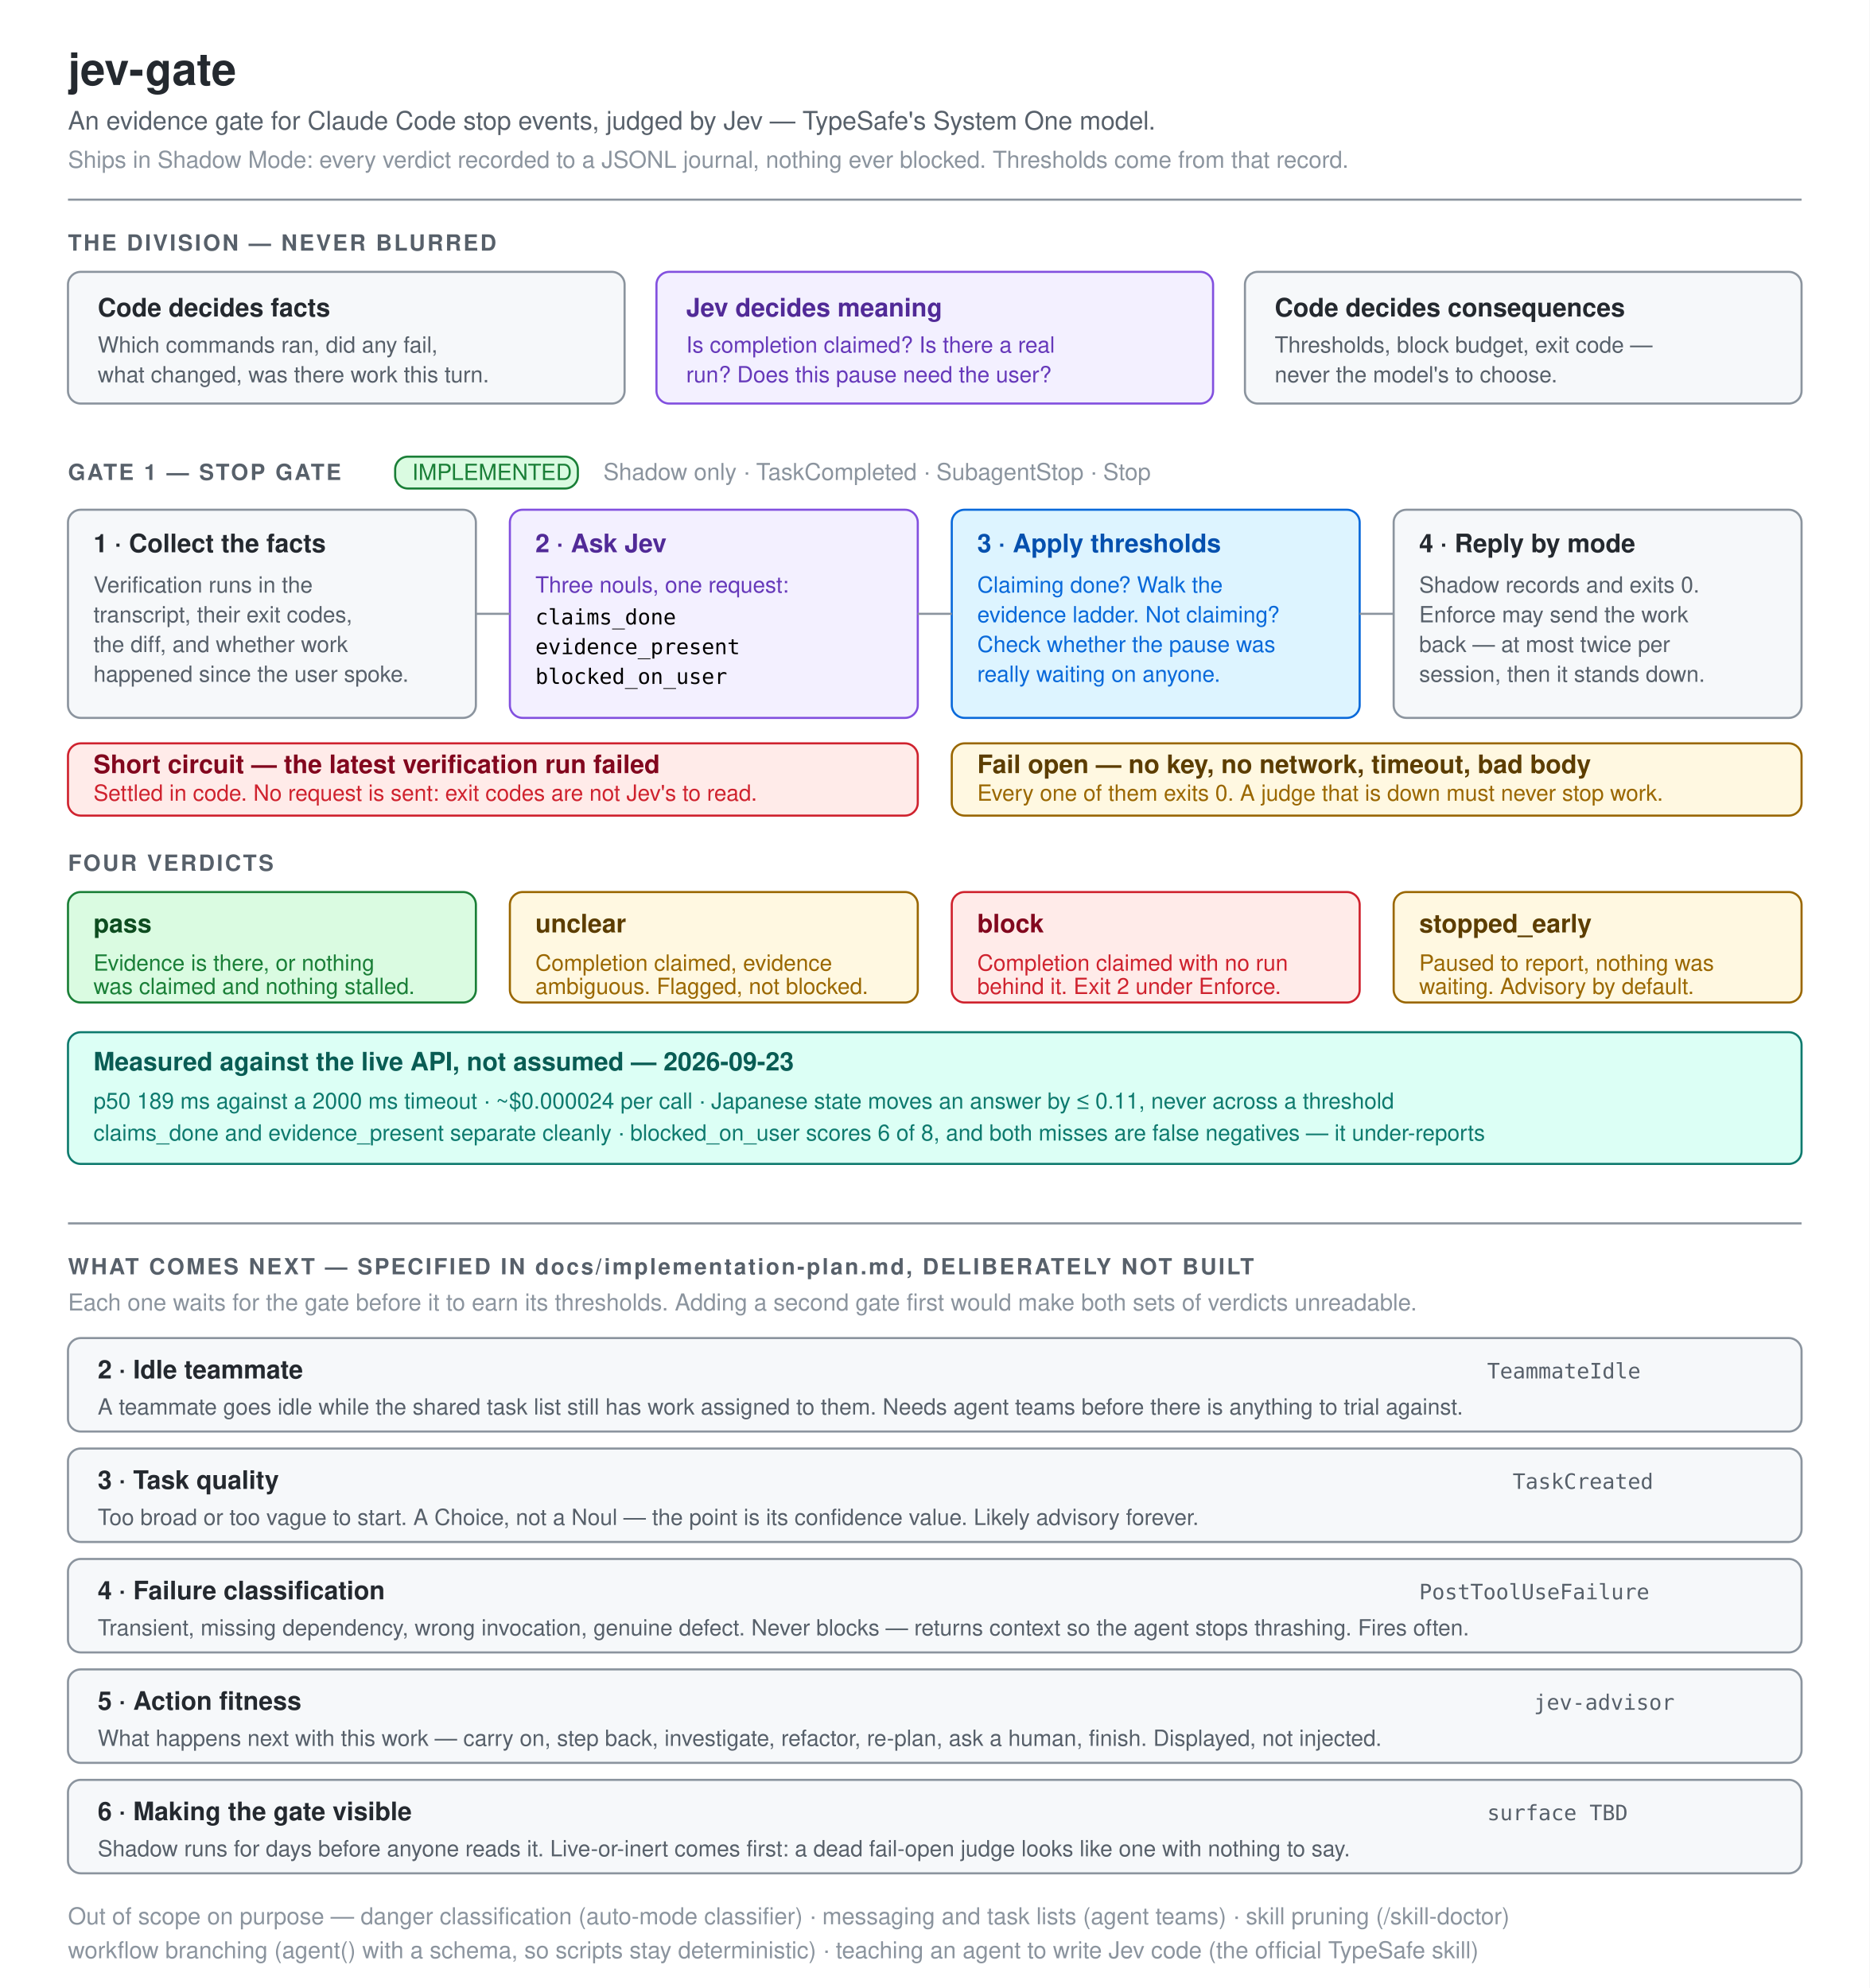
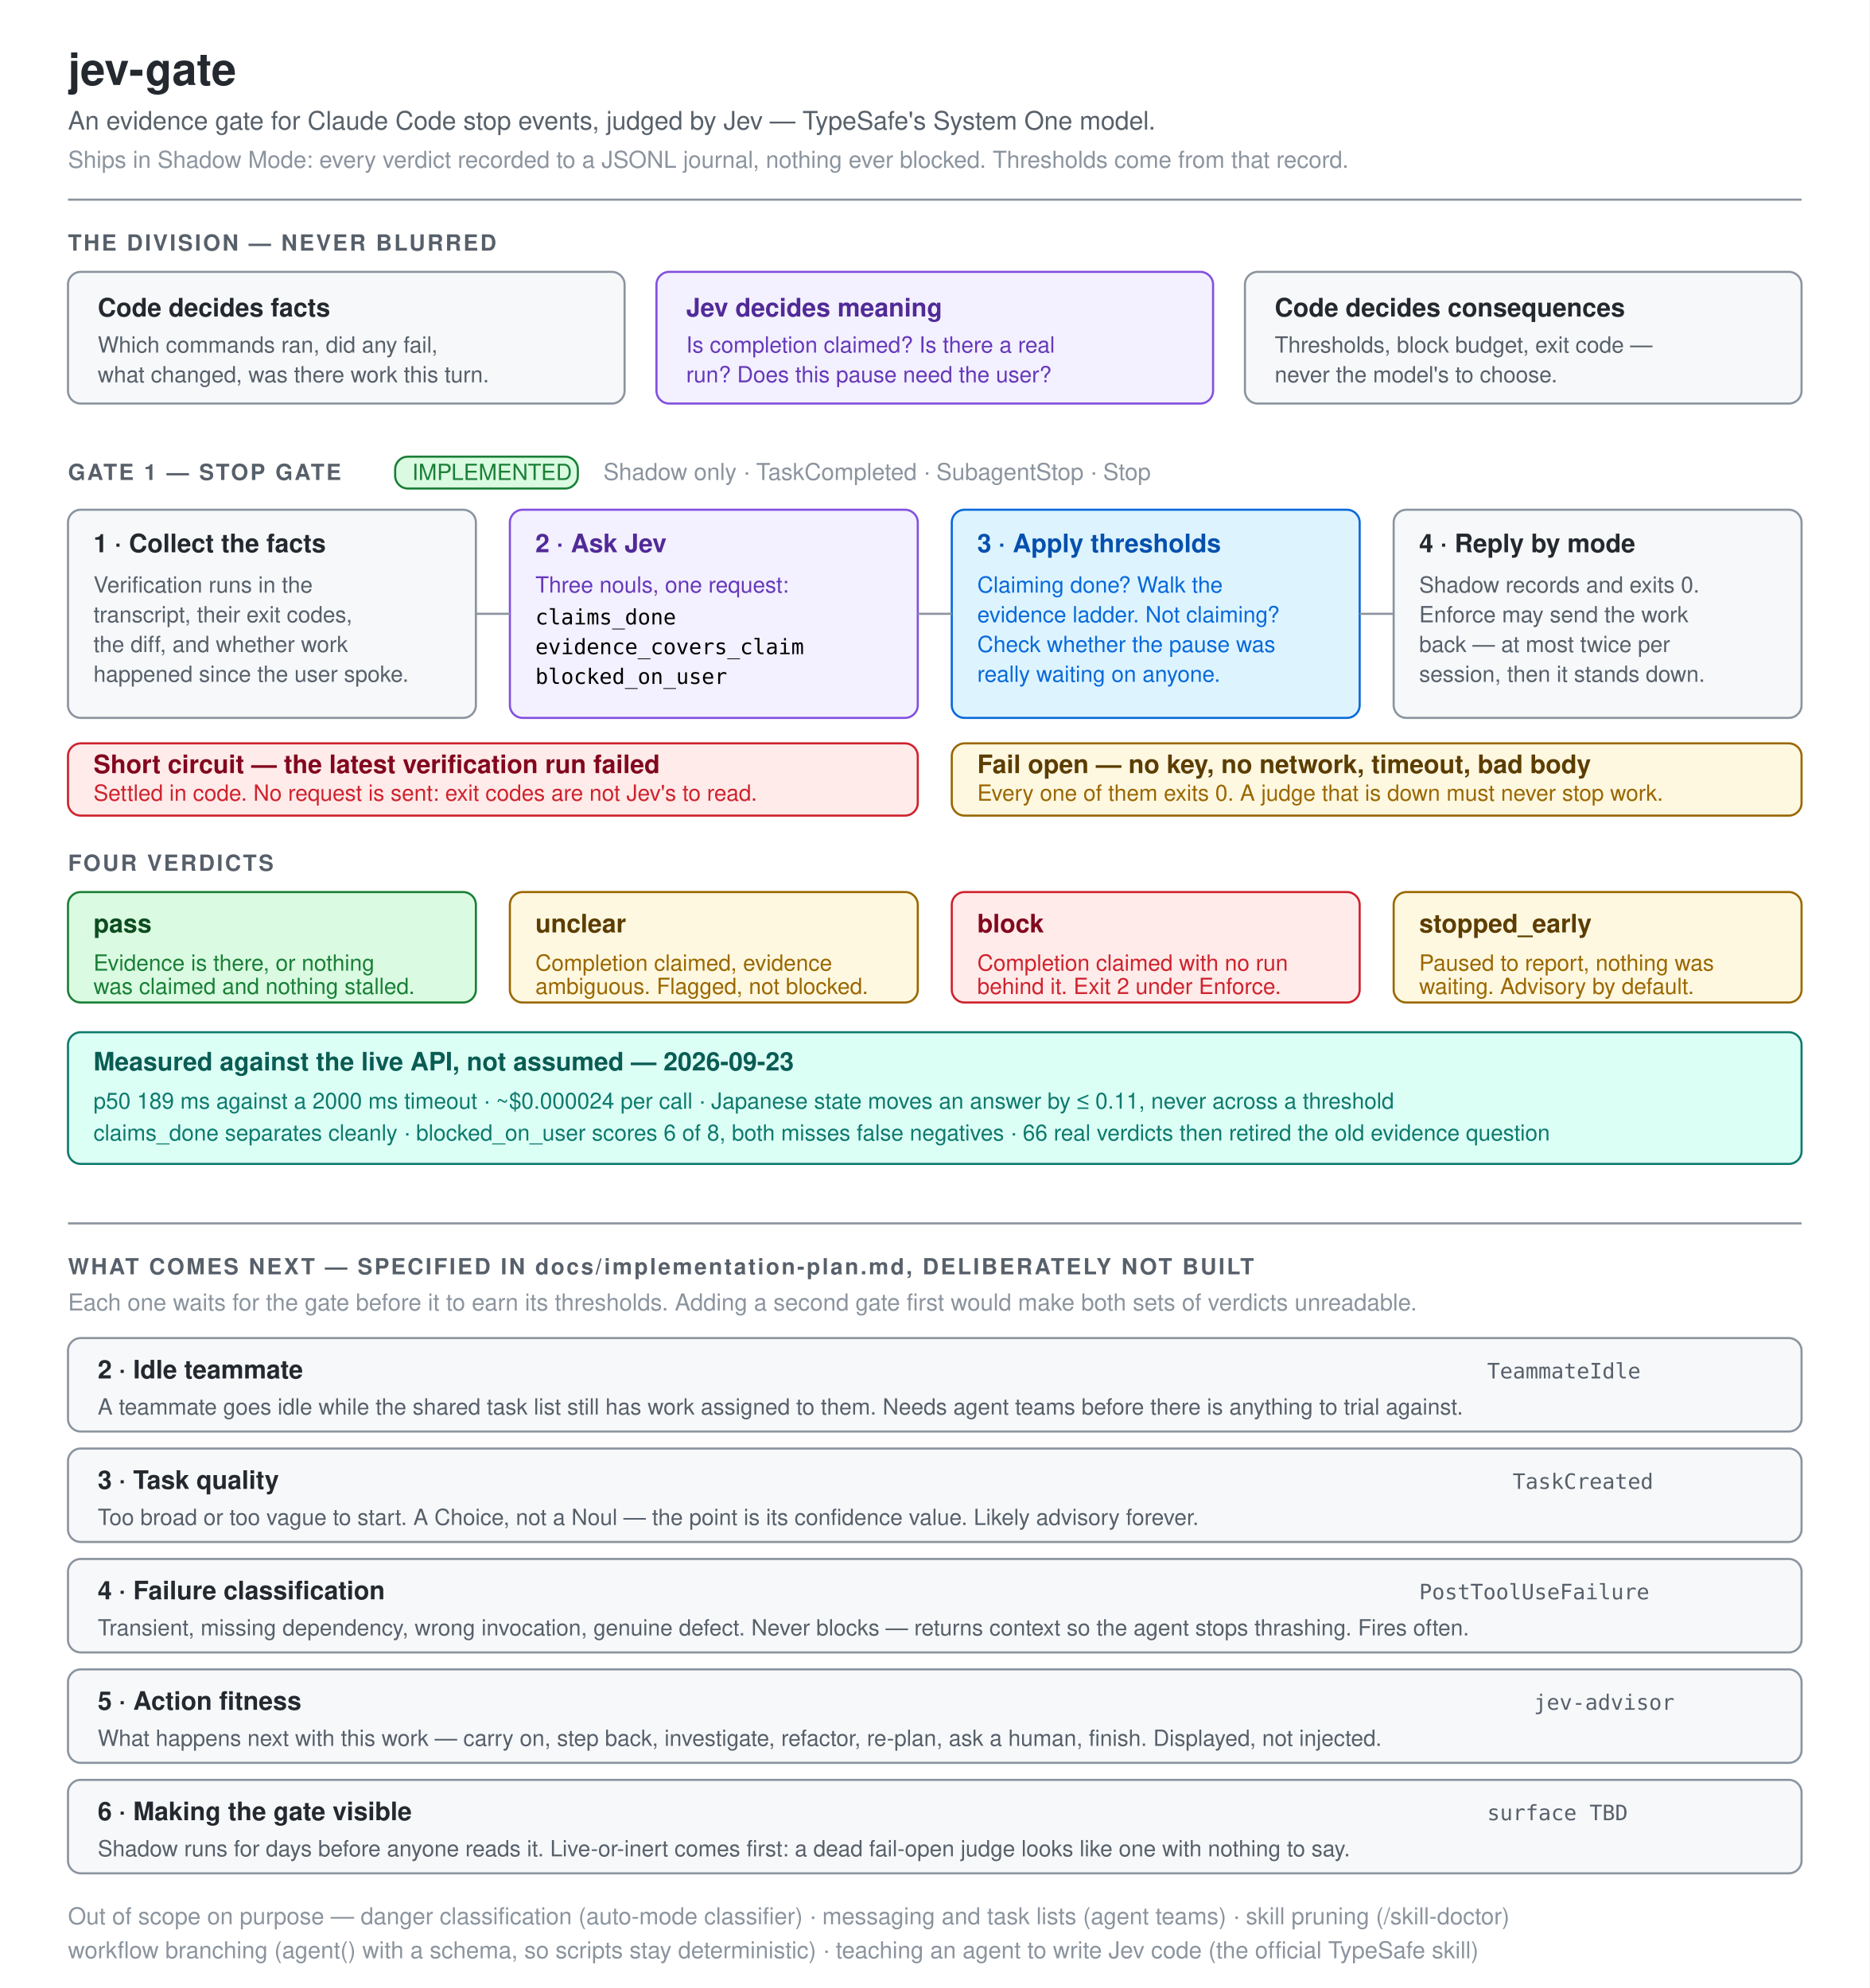
<svg xmlns="http://www.w3.org/2000/svg" width="880" height="936" viewBox="0 0 880 936" role="img" aria-label="jev-gate overview: the division of labour, the implemented stop gate, and the five planned gates">
  <style>
  .t   { font-family: -apple-system, BlinkMacSystemFont, "Segoe UI", Helvetica, Arial, sans-serif; }
  .h1  { font-size: 21px; font-weight: 700; fill: #24292f; }
  .h2  { font-size: 12px; fill: #57606a; }
  .h3  { font-size: 11px; fill: #8b949e; }
  .sec { font-size: 10.5px; font-weight: 700; fill: #57606a; letter-spacing: .09em; }
  .th  { font-size: 12px; font-weight: 600; }
  .ts  { font-size: 10.5px; }
  .mono{ font-family: ui-monospace, SFMono-Regular, Menlo, Consolas, monospace; font-size: 10px; }
  .c-gray   rect { fill: #f6f8fa; stroke: #8b949e; }  .c-gray   .th { fill: #24292f; } .c-gray   .ts { fill: #57606a; }
  .c-purple rect { fill: #f3f0ff; stroke: #8250df; }  .c-purple .th { fill: #512a97; } .c-purple .ts { fill: #6639ba; }
  .c-blue   rect { fill: #ddf4ff; stroke: #0969da; }  .c-blue   .th { fill: #0550ae; } .c-blue   .ts { fill: #0969da; }
  .c-green  rect { fill: #dafbe1; stroke: #1a7f37; }  .c-green  .th { fill: #0d4c1f; } .c-green  .ts { fill: #1a7f37; }
  .c-amber  rect { fill: #fff8e1; stroke: #9a6700; }  .c-amber  .th { fill: #5c3d00; } .c-amber  .ts { fill: #9a6700; }
  .c-red    rect { fill: #ffebe9; stroke: #cf222e; }  .c-red    .th { fill: #82071e; } .c-red    .ts { fill: #cf222e; }
  .c-teal   rect { fill: #dcfff5; stroke: #0e7a6e; }  .c-teal   .th { fill: #095c54; } .c-teal   .ts { fill: #0e7a6e; }
  line.l { stroke: #8b949e; stroke-width: 1; }
  path.a { stroke: #8b949e; stroke-width: 1; fill: none; }
  rect.card { rx: 6; }
</style>
  <rect x="0" y="0" width="880" height="936" fill="#ffffff" />
  <g class="t">
    <text x="32" y="40" class="h1">jev-gate</text>
    <text x="32" y="61" class="h2">An evidence gate for Claude Code stop events, judged by Jev — TypeSafe's System One model.</text>
    <text x="32" y="79" class="h3">Ships in Shadow Mode: every verdict recorded to a JSONL journal, nothing ever blocked. Thresholds come from that record.</text>
    <line x1="32" y1="94" x2="848" y2="94" class="l" />
    <text x="32" y="118" class="sec">THE DIVISION — NEVER BLURRED</text>
    <g class="c-gray">
      <rect class="card" x="32" y="128" width="262" height="62" />
      <text x="46" y="149" class="th">Code decides facts</text>
      <text x="46" y="166" class="ts">Which commands ran, did any fail,</text>
      <text x="46" y="180" class="ts">what changed, was there work this turn.</text>
    </g>
    <g class="c-purple">
      <rect class="card" x="309" y="128" width="262" height="62" />
      <text x="323" y="149" class="th">Jev decides meaning</text>
      <text x="323" y="166" class="ts">Is completion claimed? Is there a real</text>
      <text x="323" y="180" class="ts">run? Does this pause need the user?</text>
    </g>
    <g class="c-gray">
      <rect class="card" x="586" y="128" width="262" height="62" />
      <text x="600" y="149" class="th">Code decides consequences</text>
      <text x="600" y="166" class="ts">Thresholds, block budget, exit code —</text>
      <text x="600" y="180" class="ts">never the model's to choose.</text>
    </g>
    <text x="32" y="226" class="sec">GATE 1 — STOP GATE</text>
    <g class="c-green">
      <rect class="card" x="186" y="215" width="86" height="15" />
      <text x="194" y="226" class="ts">IMPLEMENTED</text>
    </g>
    <text x="284" y="226" class="h3">Shadow only · TaskCompleted · SubagentStop · Stop</text>
    <g class="c-gray">
      <rect class="card" x="32" y="240" width="192" height="98" />
      <text x="44" y="260" class="th">1 · Collect the facts</text>
      <text x="44" y="279" class="ts">Verification runs in the</text>
      <text x="44" y="293" class="ts">transcript, their exit codes,</text>
      <text x="44" y="307" class="ts">the diff, and whether work</text>
      <text x="44" y="321" class="ts">happened since the user spoke.</text>
    </g>
    <g class="c-purple">
      <rect class="card" x="240" y="240" width="192" height="98" />
      <text x="252" y="260" class="th">2 · Ask Jev</text>
      <text x="252" y="279" class="ts">Three nouls, one request:</text>
      <text x="252" y="294" class="mono">claims_done</text>
-       <text x="252" y="308" class="mono">evidence_present</text>
+       <text x="252" y="308" class="mono">evidence_covers_claim</text>
      <text x="252" y="322" class="mono">blocked_on_user</text>
    </g>
    <g class="c-blue">
      <rect class="card" x="448" y="240" width="192" height="98" />
      <text x="460" y="260" class="th">3 · Apply thresholds</text>
      <text x="460" y="279" class="ts">Claiming done? Walk the</text>
      <text x="460" y="293" class="ts">evidence ladder. Not claiming?</text>
      <text x="460" y="307" class="ts">Check whether the pause was</text>
      <text x="460" y="321" class="ts">really waiting on anyone.</text>
    </g>
    <g class="c-gray">
      <rect class="card" x="656" y="240" width="192" height="98" />
      <text x="668" y="260" class="th">4 · Reply by mode</text>
      <text x="668" y="279" class="ts">Shadow records and exits 0.</text>
      <text x="668" y="293" class="ts">Enforce may send the work</text>
      <text x="668" y="307" class="ts">back — at most twice per</text>
      <text x="668" y="321" class="ts">session, then it stands down.</text>
    </g>
    <path class="a" d="M224 289 h16" />
    <path class="a" d="M432 289 h16" />
    <path class="a" d="M640 289 h16" />
    <g class="c-red">
      <rect class="card" x="32" y="350" width="400" height="34" />
      <text x="44" y="364" class="th">Short circuit — the latest verification run failed</text>
      <text x="44" y="377" class="ts">Settled in code. No request is sent: exit codes are not Jev's to read.</text>
    </g>
    <g class="c-amber">
      <rect class="card" x="448" y="350" width="400" height="34" />
      <text x="460" y="364" class="th">Fail open — no key, no network, timeout, bad body</text>
      <text x="460" y="377" class="ts">Every one of them exits 0. A judge that is down must never stop work.</text>
    </g>
    <text x="32" y="410" class="sec">FOUR VERDICTS</text>
    <g class="c-green">
      <rect class="card" x="32" y="420" width="192" height="52" />
      <text x="44" y="439" class="th">pass</text>
      <text x="44" y="457" class="ts">Evidence is there, or nothing</text>
      <text x="44" y="468" class="ts">was claimed and nothing stalled.</text>
    </g>
    <g class="c-amber">
      <rect class="card" x="240" y="420" width="192" height="52" />
      <text x="252" y="439" class="th">unclear</text>
      <text x="252" y="457" class="ts">Completion claimed, evidence</text>
      <text x="252" y="468" class="ts">ambiguous. Flagged, not blocked.</text>
    </g>
    <g class="c-red">
      <rect class="card" x="448" y="420" width="192" height="52" />
      <text x="460" y="439" class="th">block</text>
      <text x="460" y="457" class="ts">Completion claimed with no run</text>
      <text x="460" y="468" class="ts">behind it. Exit 2 under Enforce.</text>
    </g>
    <g class="c-amber">
      <rect class="card" x="656" y="420" width="192" height="52" />
      <text x="668" y="439" class="th">stopped_early</text>
      <text x="668" y="457" class="ts">Paused to report, nothing was</text>
      <text x="668" y="468" class="ts">waiting. Advisory by default.</text>
    </g>
    <g class="c-teal">
      <rect class="card" x="32" y="486" width="816" height="62" />
      <text x="44" y="504" class="th">Measured against the live API, not assumed — 2026-09-23</text>
      <text x="44" y="522" class="ts">p50 189 ms against a 2000 ms timeout  ·  ~$0.000024 per call  ·  Japanese state moves an answer by ≤ 0.11, never across a threshold</text>
-       <text x="44" y="537" class="ts">claims_done and evidence_present separate cleanly  ·  blocked_on_user scores 6 of 8, and both misses are false negatives — it under-reports</text>
+       <text x="44" y="537" class="ts">claims_done separates cleanly  ·  blocked_on_user scores 6 of 8, both misses false negatives  ·  66 real verdicts then retired the old evidence question</text>
    </g>
    <line x1="32" y1="576" x2="848" y2="576" class="l" />
    <text x="32" y="600" class="sec">WHAT COMES NEXT — SPECIFIED IN docs/implementation-plan.md, DELIBERATELY NOT BUILT</text>
    <text x="32" y="617" class="h3">Each one waits for the gate before it to earn its thresholds. Adding a second gate first would make both sets of verdicts unreadable.</text>
    <g class="c-gray">
      <rect class="card" x="32" y="630" width="816" height="44" />
      <text x="46" y="649" class="th">2 · Idle teammate</text>
      <text x="46" y="666" class="ts">A teammate goes idle while the shared task list still has work assigned to them. Needs agent teams before there is anything to trial against.</text>
      <text x="700" y="649" class="mono" fill="#57606a">TeammateIdle</text>
    </g>
    <g class="c-gray">
      <rect class="card" x="32" y="682" width="816" height="44" />
      <text x="46" y="701" class="th">3 · Task quality</text>
      <text x="46" y="718" class="ts">Too broad or too vague to start. A Choice, not a Noul — the point is its confidence value. Likely advisory forever.</text>
      <text x="712" y="701" class="mono" fill="#57606a">TaskCreated</text>
    </g>
    <g class="c-gray">
      <rect class="card" x="32" y="734" width="816" height="44" />
      <text x="46" y="753" class="th">4 · Failure classification</text>
      <text x="46" y="770" class="ts">Transient, missing dependency, wrong invocation, genuine defect. Never blocks — returns context so the agent stops thrashing. Fires often.</text>
      <text x="668" y="753" class="mono" fill="#57606a">PostToolUseFailure</text>
    </g>
    <g class="c-gray">
      <rect class="card" x="32" y="786" width="816" height="44" />
      <text x="46" y="805" class="th">5 · Action fitness</text>
      <text x="46" y="822" class="ts">What happens next with this work — carry on, step back, investigate, refactor, re-plan, ask a human, finish. Displayed, not injected.</text>
      <text x="722" y="805" class="mono" fill="#57606a">jev-advisor</text>
    </g>
    <g class="c-gray">
      <rect class="card" x="32" y="838" width="816" height="44" />
      <text x="46" y="857" class="th">6 · Making the gate visible</text>
      <text x="46" y="874" class="ts">Shadow runs for days before anyone reads it. Live-or-inert comes first: a dead fail-open judge looks like one with nothing to say.</text>
      <text x="700" y="857" class="mono" fill="#57606a">surface TBD</text>
    </g>
    <text x="32" y="906" class="h3">Out of scope on purpose — danger classification (auto-mode classifier) · messaging and task lists (agent teams) · skill pruning (/skill-doctor)</text>
    <text x="32" y="922" class="h3">workflow branching (agent() with a schema, so scripts stay deterministic) · teaching an agent to write Jev code (the official TypeSafe skill)</text>
  </g>
</svg>
